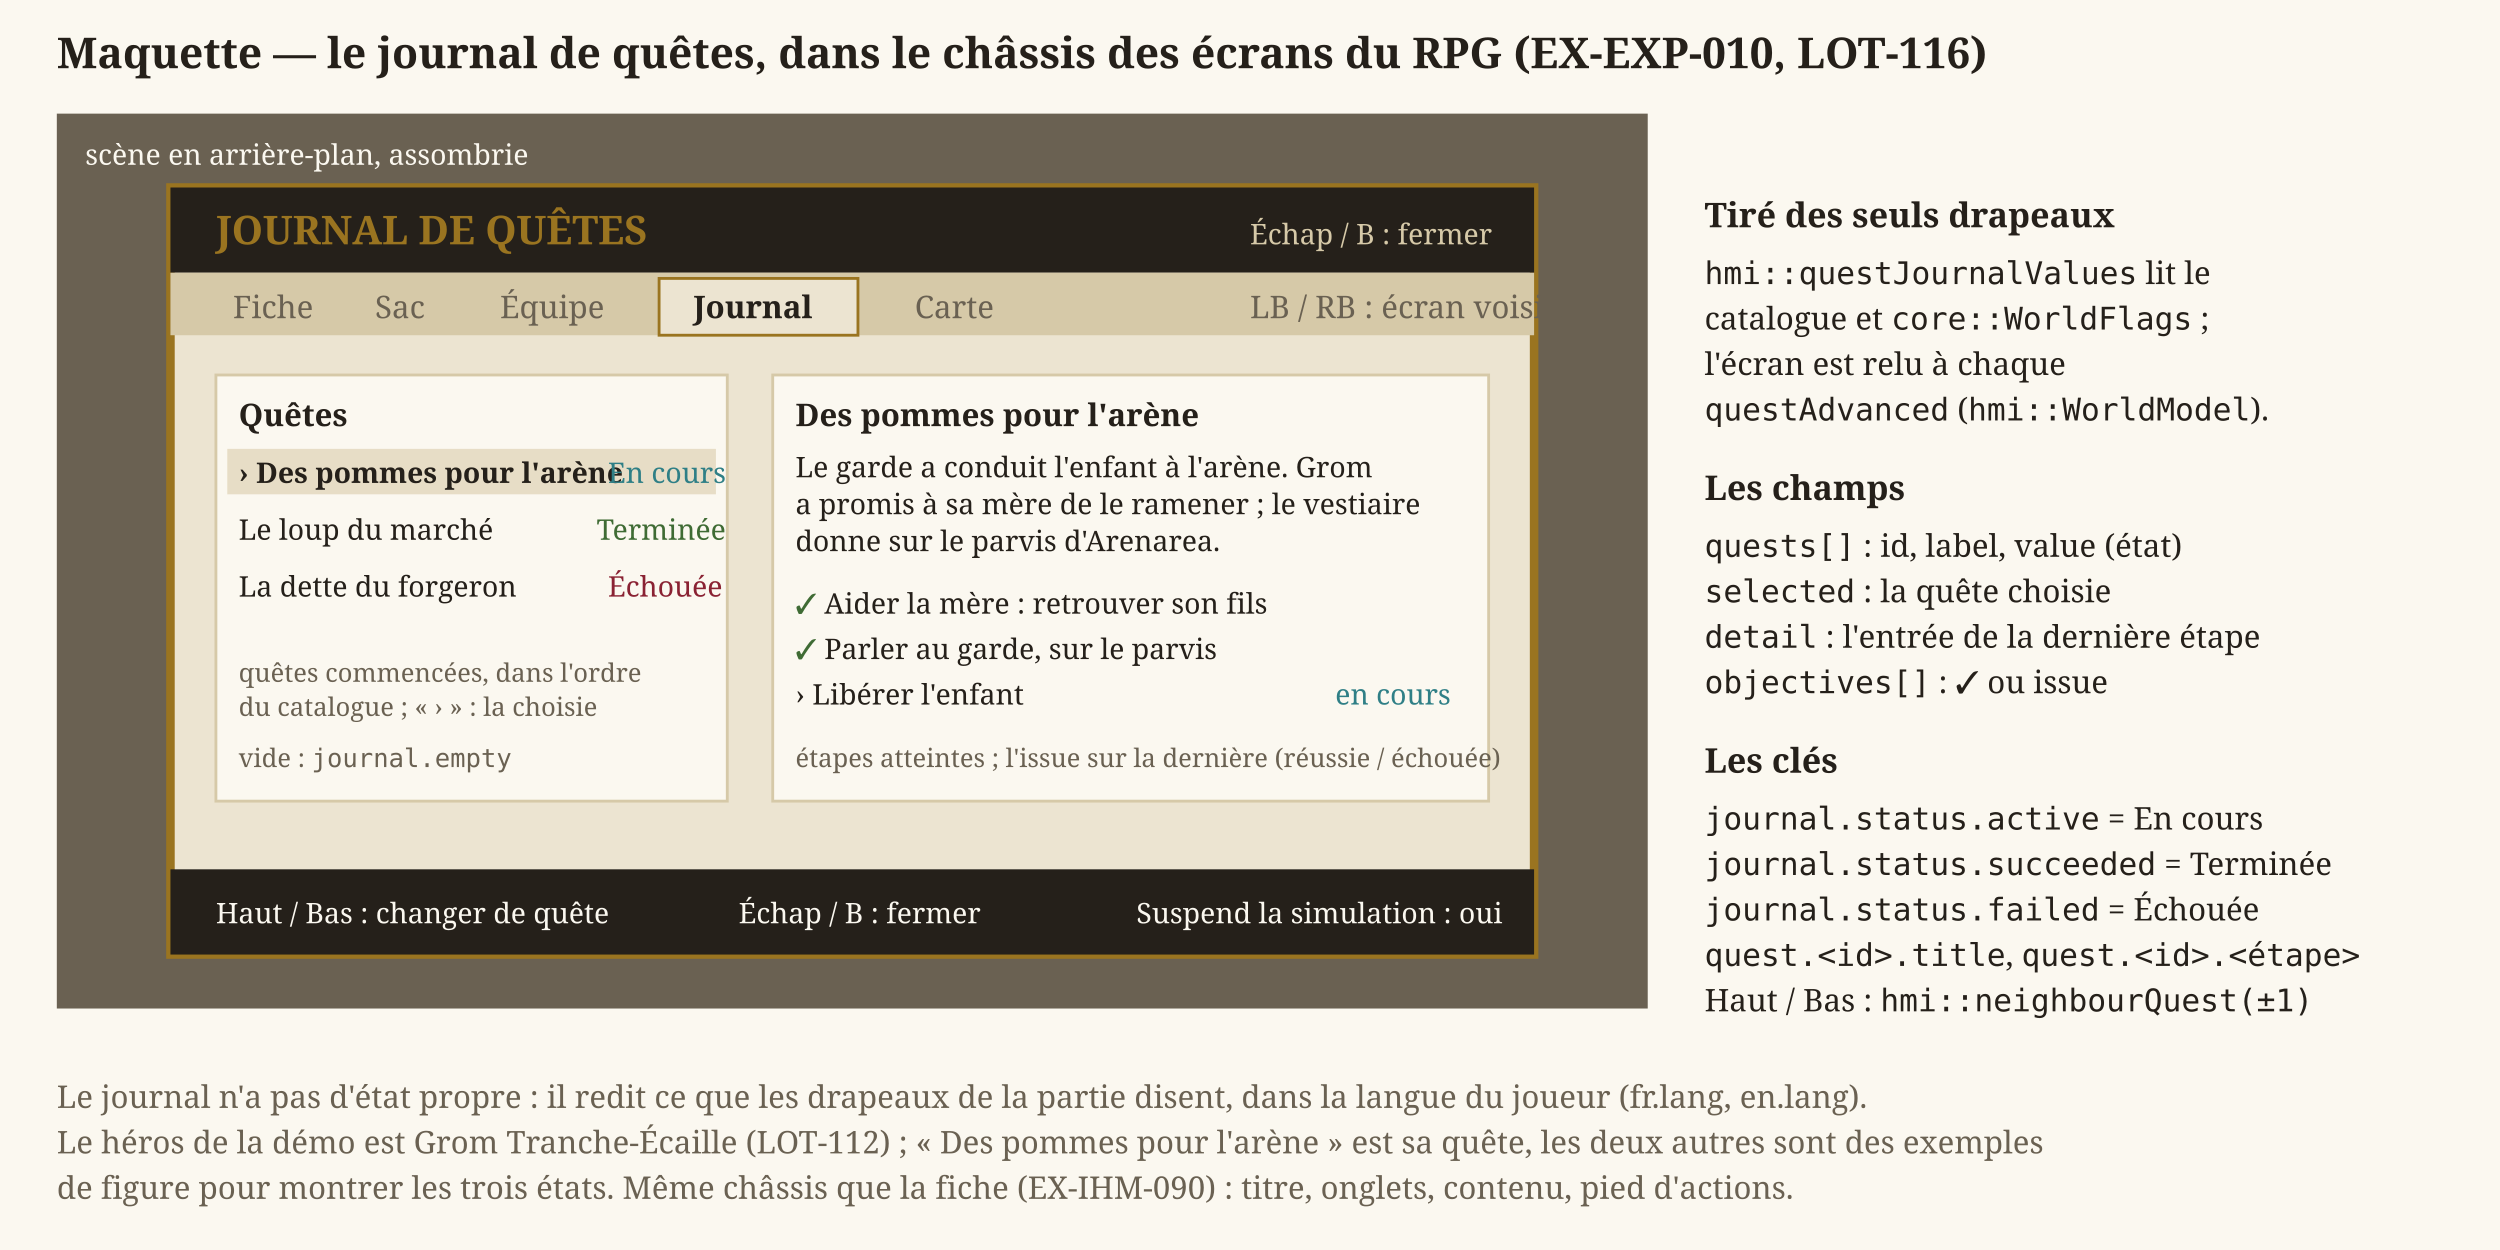
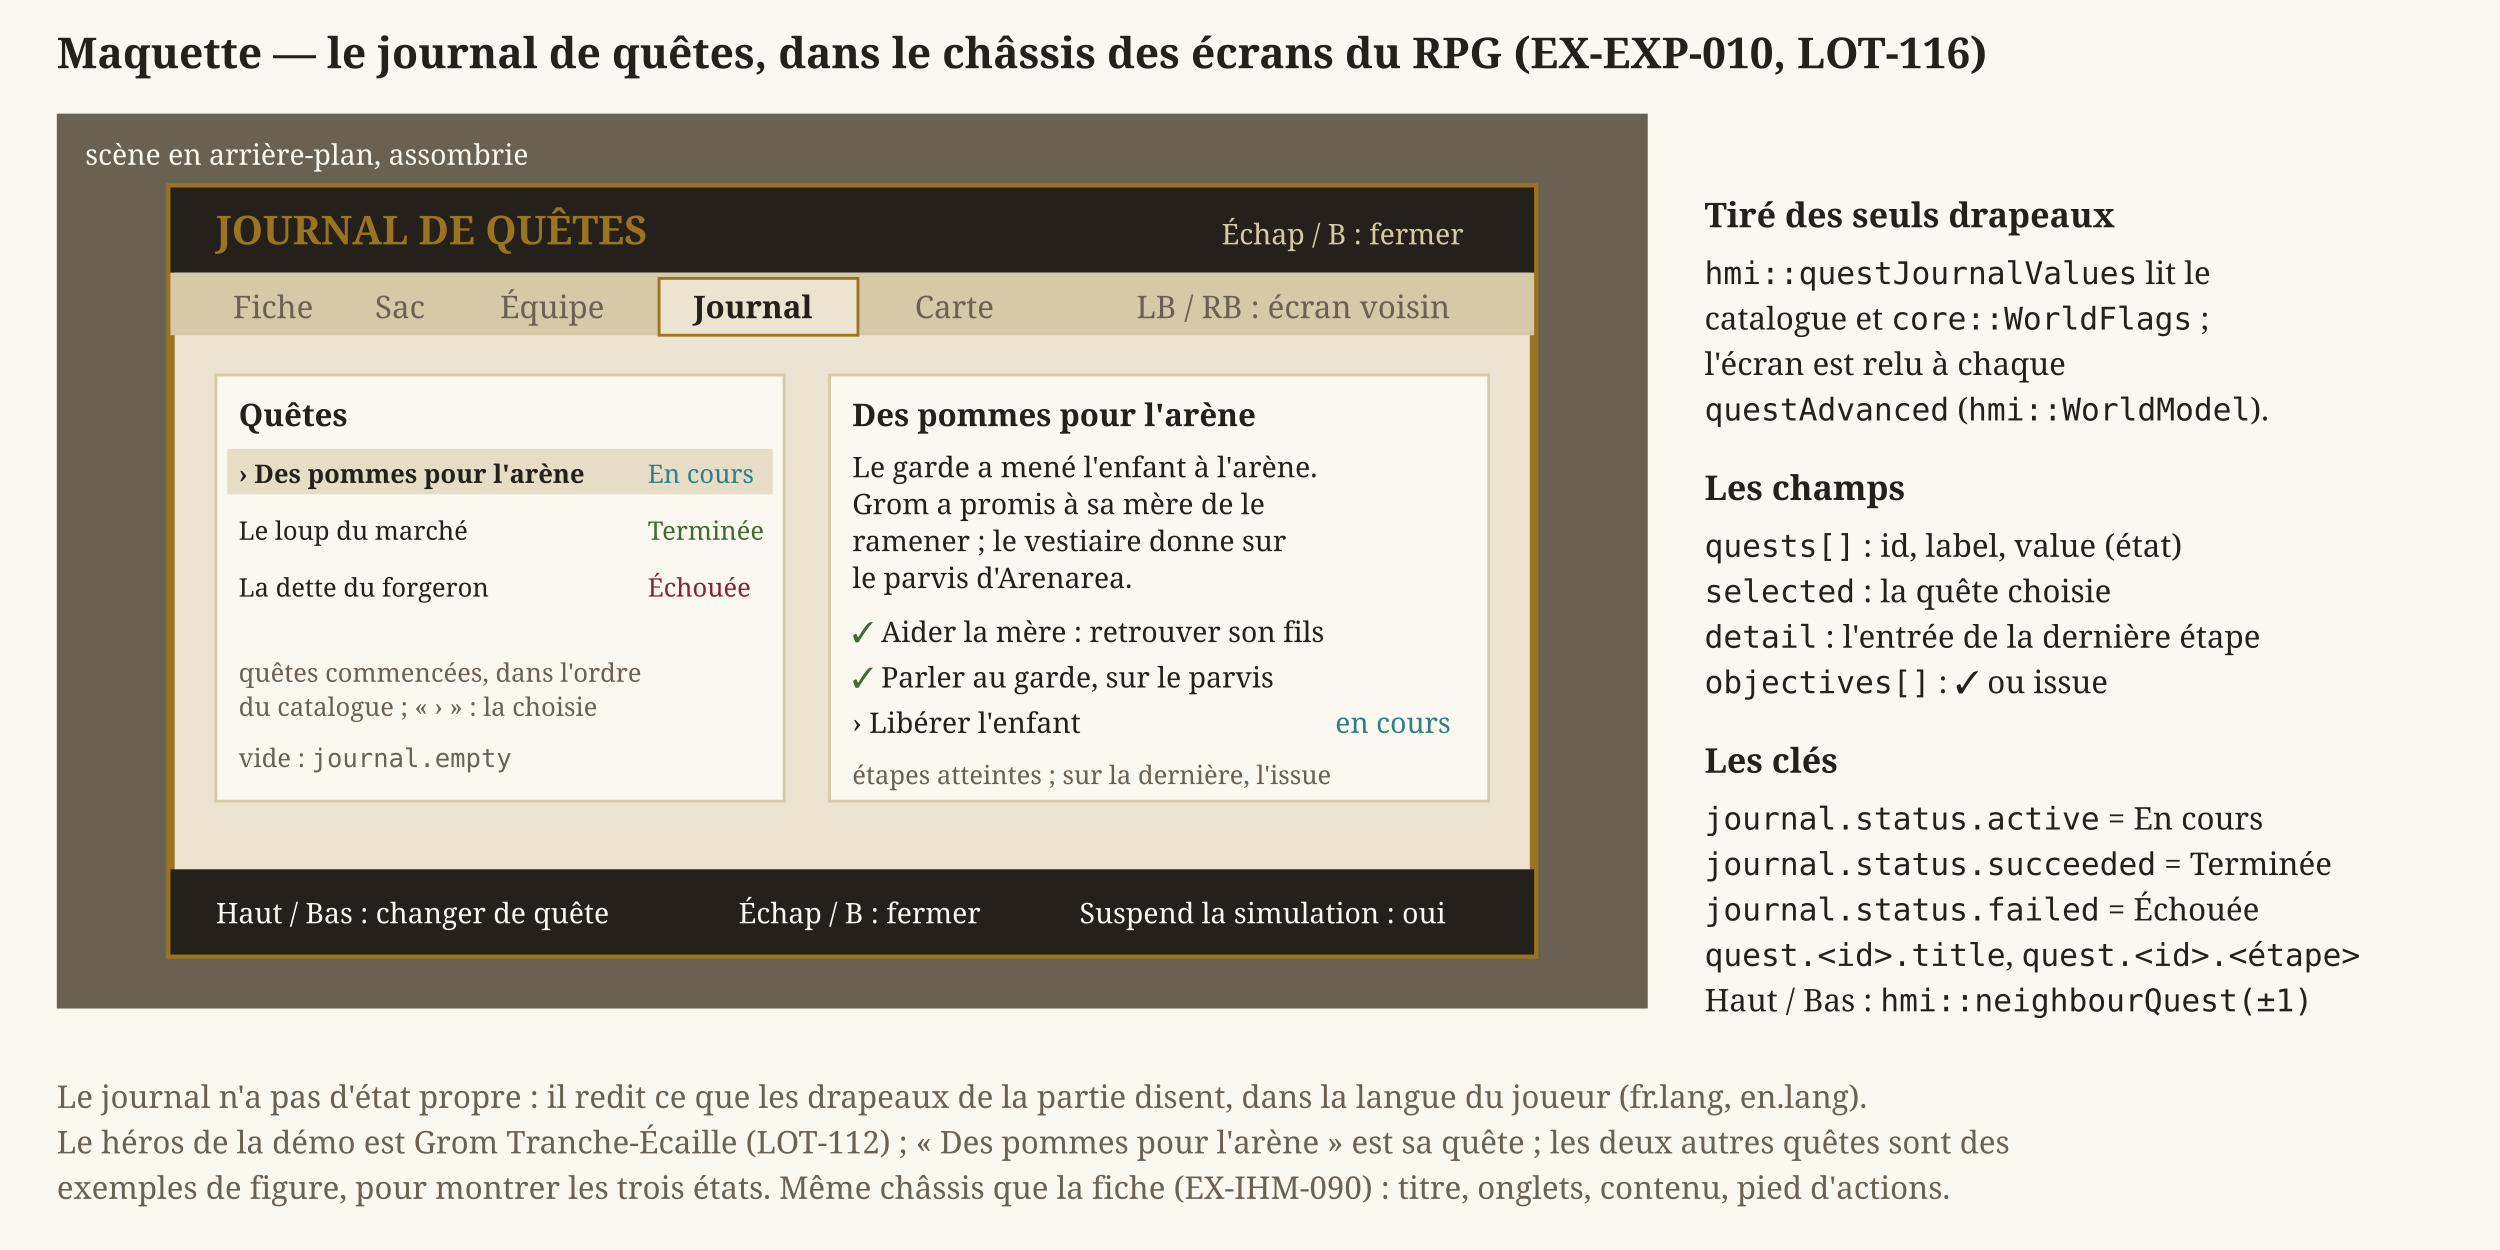
<svg xmlns="http://www.w3.org/2000/svg" viewBox="0 0 880 440" font-family="Georgia, serif" font-size="13">
  <rect width="880" height="440" fill="#fbf8f0" />
  <text x="20" y="24" font-size="15" font-weight="600" fill="#25201a">Maquette — le journal de quêtes, dans le châssis des écrans du RPG (EX-EXP-010, LOT-116)</text>
  <rect x="20" y="40" width="560" height="315" fill="#6a6152" />
  <text x="30" y="58" font-size="10" fill="#fbf8f0">scène en arrière-plan, assombrie</text>
  <rect x="60" y="66" width="480" height="270" fill="#ece4d1" stroke="#9a7420" stroke-width="3" />
  <rect x="60" y="66" width="480" height="30" fill="#25201a" />
  <text x="76" y="86" font-size="14" fill="#9a7420" font-weight="600">JOURNAL DE QUÊTES</text>
-   <text x="440" y="86" font-size="10" fill="#d6c9a8">Échap / B : fermer</text>
+   <text x="430" y="86" font-size="10" fill="#d6c9a8">Échap / B : fermer</text>
  <g font-size="11">
    <rect x="60" y="96" width="480" height="22" fill="#d6c9a8" />
    <text x="82" y="112" fill="#6a6152">Fiche</text>
    <text x="132" y="112" fill="#6a6152">Sac</text>
    <text x="176" y="112" fill="#6a6152">Équipe</text>
    <rect x="232" y="98" width="70" height="20" fill="#ece4d1" stroke="#9a7420" />
    <text x="244" y="112" fill="#25201a" font-weight="600">Journal</text>
    <text x="322" y="112" fill="#6a6152">Carte</text>
-     <text x="440" y="112" fill="#6a6152">LB / RB : écran voisin</text>
+     <text x="400" y="112" fill="#6a6152">LB / RB : écran voisin</text>
  </g>
-   <rect x="76" y="132" width="180" height="150" fill="#fbf8f0" stroke="#d6c9a8" />
+   <rect x="76" y="132" width="200" height="150" fill="#fbf8f0" stroke="#d6c9a8" />
  <text x="84" y="150" font-size="11" fill="#25201a" font-weight="600">Quêtes</text>
-   <rect x="80" y="158" width="172" height="16" fill="#9a7420" fill-opacity="0.2" />
-   <g font-size="10" fill="#25201a">
+   <rect x="80" y="158" width="192" height="16" fill="#9a7420" fill-opacity="0.2" />
+   <g font-size="9" fill="#25201a">
    <text x="84" y="170" font-weight="600">› Des pommes pour l'arène</text>
-     <text x="214" y="170" fill="#2f7f86">En cours</text>
+     <text x="228" y="170" fill="#2f7f86">En cours</text>
    <text x="84" y="190">  Le loup du marché</text>
-     <text x="210" y="190" fill="#3f6b34">Terminée</text>
+     <text x="228" y="190" fill="#3f6b34">Terminée</text>
    <text x="84" y="210">  La dette du forgeron</text>
-     <text x="214" y="210" fill="#8a2233">Échouée</text>
+     <text x="228" y="210" fill="#8a2233">Échouée</text>
  </g>
  <text x="84" y="240" font-size="9" fill="#6a6152">quêtes commencées, dans l'ordre</text>
  <text x="84" y="252" font-size="9" fill="#6a6152">du catalogue ; « › » : la choisie</text>
  <text x="84" y="270" font-size="9" fill="#6a6152">vide : <tspan font-family="Consolas, monospace">journal.empty</tspan>
  </text>
-   <rect x="272" y="132" width="252" height="150" fill="#fbf8f0" stroke="#d6c9a8" />
-   <text x="280" y="150" font-size="11" fill="#25201a" font-weight="600">Des pommes pour l'arène</text>
+   <rect x="292" y="132" width="232" height="150" fill="#fbf8f0" stroke="#d6c9a8" />
+   <text x="300" y="150" font-size="11" fill="#25201a" font-weight="600">Des pommes pour l'arène</text>
  <g font-size="10" fill="#25201a">
-     <text x="280" y="168">Le garde a conduit l'enfant à l'arène. Grom</text>
-     <text x="280" y="181">a promis à sa mère de le ramener ; le vestiaire</text>
-     <text x="280" y="194">donne sur le parvis d'Arenarea.</text>
+     <text x="300" y="168">Le garde a mené l'enfant à l'arène.</text>
+     <text x="300" y="181">Grom a promis à sa mère de le</text>
+     <text x="300" y="194">ramener ; le vestiaire donne sur</text>
+     <text x="300" y="207">le parvis d'Arenarea.</text>
  </g>
  <g font-size="10" fill="#25201a">
-     <text x="280" y="216">
+     <text x="300" y="226">
      <tspan fill="#3f6b34">✓</tspan> Aider la mère : retrouver son fils</text>
-     <text x="280" y="232">
+     <text x="300" y="242">
      <tspan fill="#3f6b34">✓</tspan> Parler au garde, sur le parvis</text>
-     <text x="280" y="248">› Libérer l'enfant</text>
-     <text x="470" y="248" fill="#2f7f86">en cours</text>
+     <text x="300" y="258">› Libérer l'enfant</text>
+     <text x="470" y="258" fill="#2f7f86">en cours</text>
  </g>
-   <text x="280" y="270" font-size="9" fill="#6a6152">étapes atteintes ; l'issue sur la dernière (réussie / échouée)</text>
+   <text x="300" y="276" font-size="9" fill="#6a6152">étapes atteintes ; sur la dernière, l'issue</text>
  <rect x="60" y="306" width="480" height="30" fill="#25201a" />
  <g font-size="10" fill="#fbf8f0">
    <text x="76" y="325">Haut / Bas : changer de quête</text>
    <text x="260" y="325">Échap / B : fermer</text>
-     <text x="400" y="325">Suspend la simulation : oui</text>
+     <text x="380" y="325">Suspend la simulation : oui</text>
  </g>
  <g fill="#25201a" font-size="12">
    <text x="600" y="80" font-weight="600">Tiré des seuls drapeaux</text>
    <text x="600" y="100" font-size="11">
      <tspan font-family="Consolas, monospace">hmi::questJournalValues</tspan> lit le</text>
    <text x="600" y="116" font-size="11">catalogue et <tspan font-family="Consolas, monospace">core::WorldFlags</tspan> ;</text>
    <text x="600" y="132" font-size="11">l'écran est relu à chaque</text>
    <text x="600" y="148" font-size="11">
      <tspan font-family="Consolas, monospace">questAdvanced</tspan> (<tspan font-family="Consolas, monospace">hmi::WorldModel</tspan>).</text>
    <text x="600" y="176" font-weight="600">Les champs</text>
    <text x="600" y="196" font-size="11">
      <tspan font-family="Consolas, monospace">quests[]</tspan> : id, label, value (état)</text>
    <text x="600" y="212" font-size="11">
      <tspan font-family="Consolas, monospace">selected</tspan> : la quête choisie</text>
    <text x="600" y="228" font-size="11">
      <tspan font-family="Consolas, monospace">detail</tspan> : l'entrée de la dernière étape</text>
    <text x="600" y="244" font-size="11">
      <tspan font-family="Consolas, monospace">objectives[]</tspan> : ✓ ou issue</text>
    <text x="600" y="272" font-weight="600">Les clés</text>
    <text x="600" y="292" font-size="11">
      <tspan font-family="Consolas, monospace">journal.status.active</tspan> = En cours</text>
    <text x="600" y="308" font-size="11">
      <tspan font-family="Consolas, monospace">journal.status.succeeded</tspan> = Terminée</text>
    <text x="600" y="324" font-size="11">
      <tspan font-family="Consolas, monospace">journal.status.failed</tspan> = Échouée</text>
    <text x="600" y="340" font-size="11">
      <tspan font-family="Consolas, monospace">quest.&lt;id&gt;.title</tspan>, <tspan font-family="Consolas, monospace">quest.&lt;id&gt;.&lt;étape&gt;</tspan>
    </text>
    <text x="600" y="356" font-size="11">Haut / Bas : <tspan font-family="Consolas, monospace">hmi::neighbourQuest(±1)</tspan>
    </text>
  </g>
  <text x="20" y="390" font-size="11" fill="#6a6152">Le journal n'a pas d'état propre : il redit ce que les drapeaux de la partie disent, dans la langue du joueur (fr.lang, en.lang).</text>
-   <text x="20" y="406" font-size="11" fill="#6a6152">Le héros de la démo est Grom Tranche-Écaille (LOT-112) ; « Des pommes pour l'arène » est sa quête, les deux autres sont des exemples</text>
-   <text x="20" y="422" font-size="11" fill="#6a6152">de figure pour montrer les trois états. Même châssis que la fiche (EX-IHM-090) : titre, onglets, contenu, pied d'actions.</text>
+   <text x="20" y="406" font-size="11" fill="#6a6152">Le héros de la démo est Grom Tranche-Écaille (LOT-112) ; « Des pommes pour l'arène » est sa quête ; les deux autres quêtes sont des</text>
+   <text x="20" y="422" font-size="11" fill="#6a6152">exemples de figure, pour montrer les trois états. Même châssis que la fiche (EX-IHM-090) : titre, onglets, contenu, pied d'actions.</text>
</svg>
